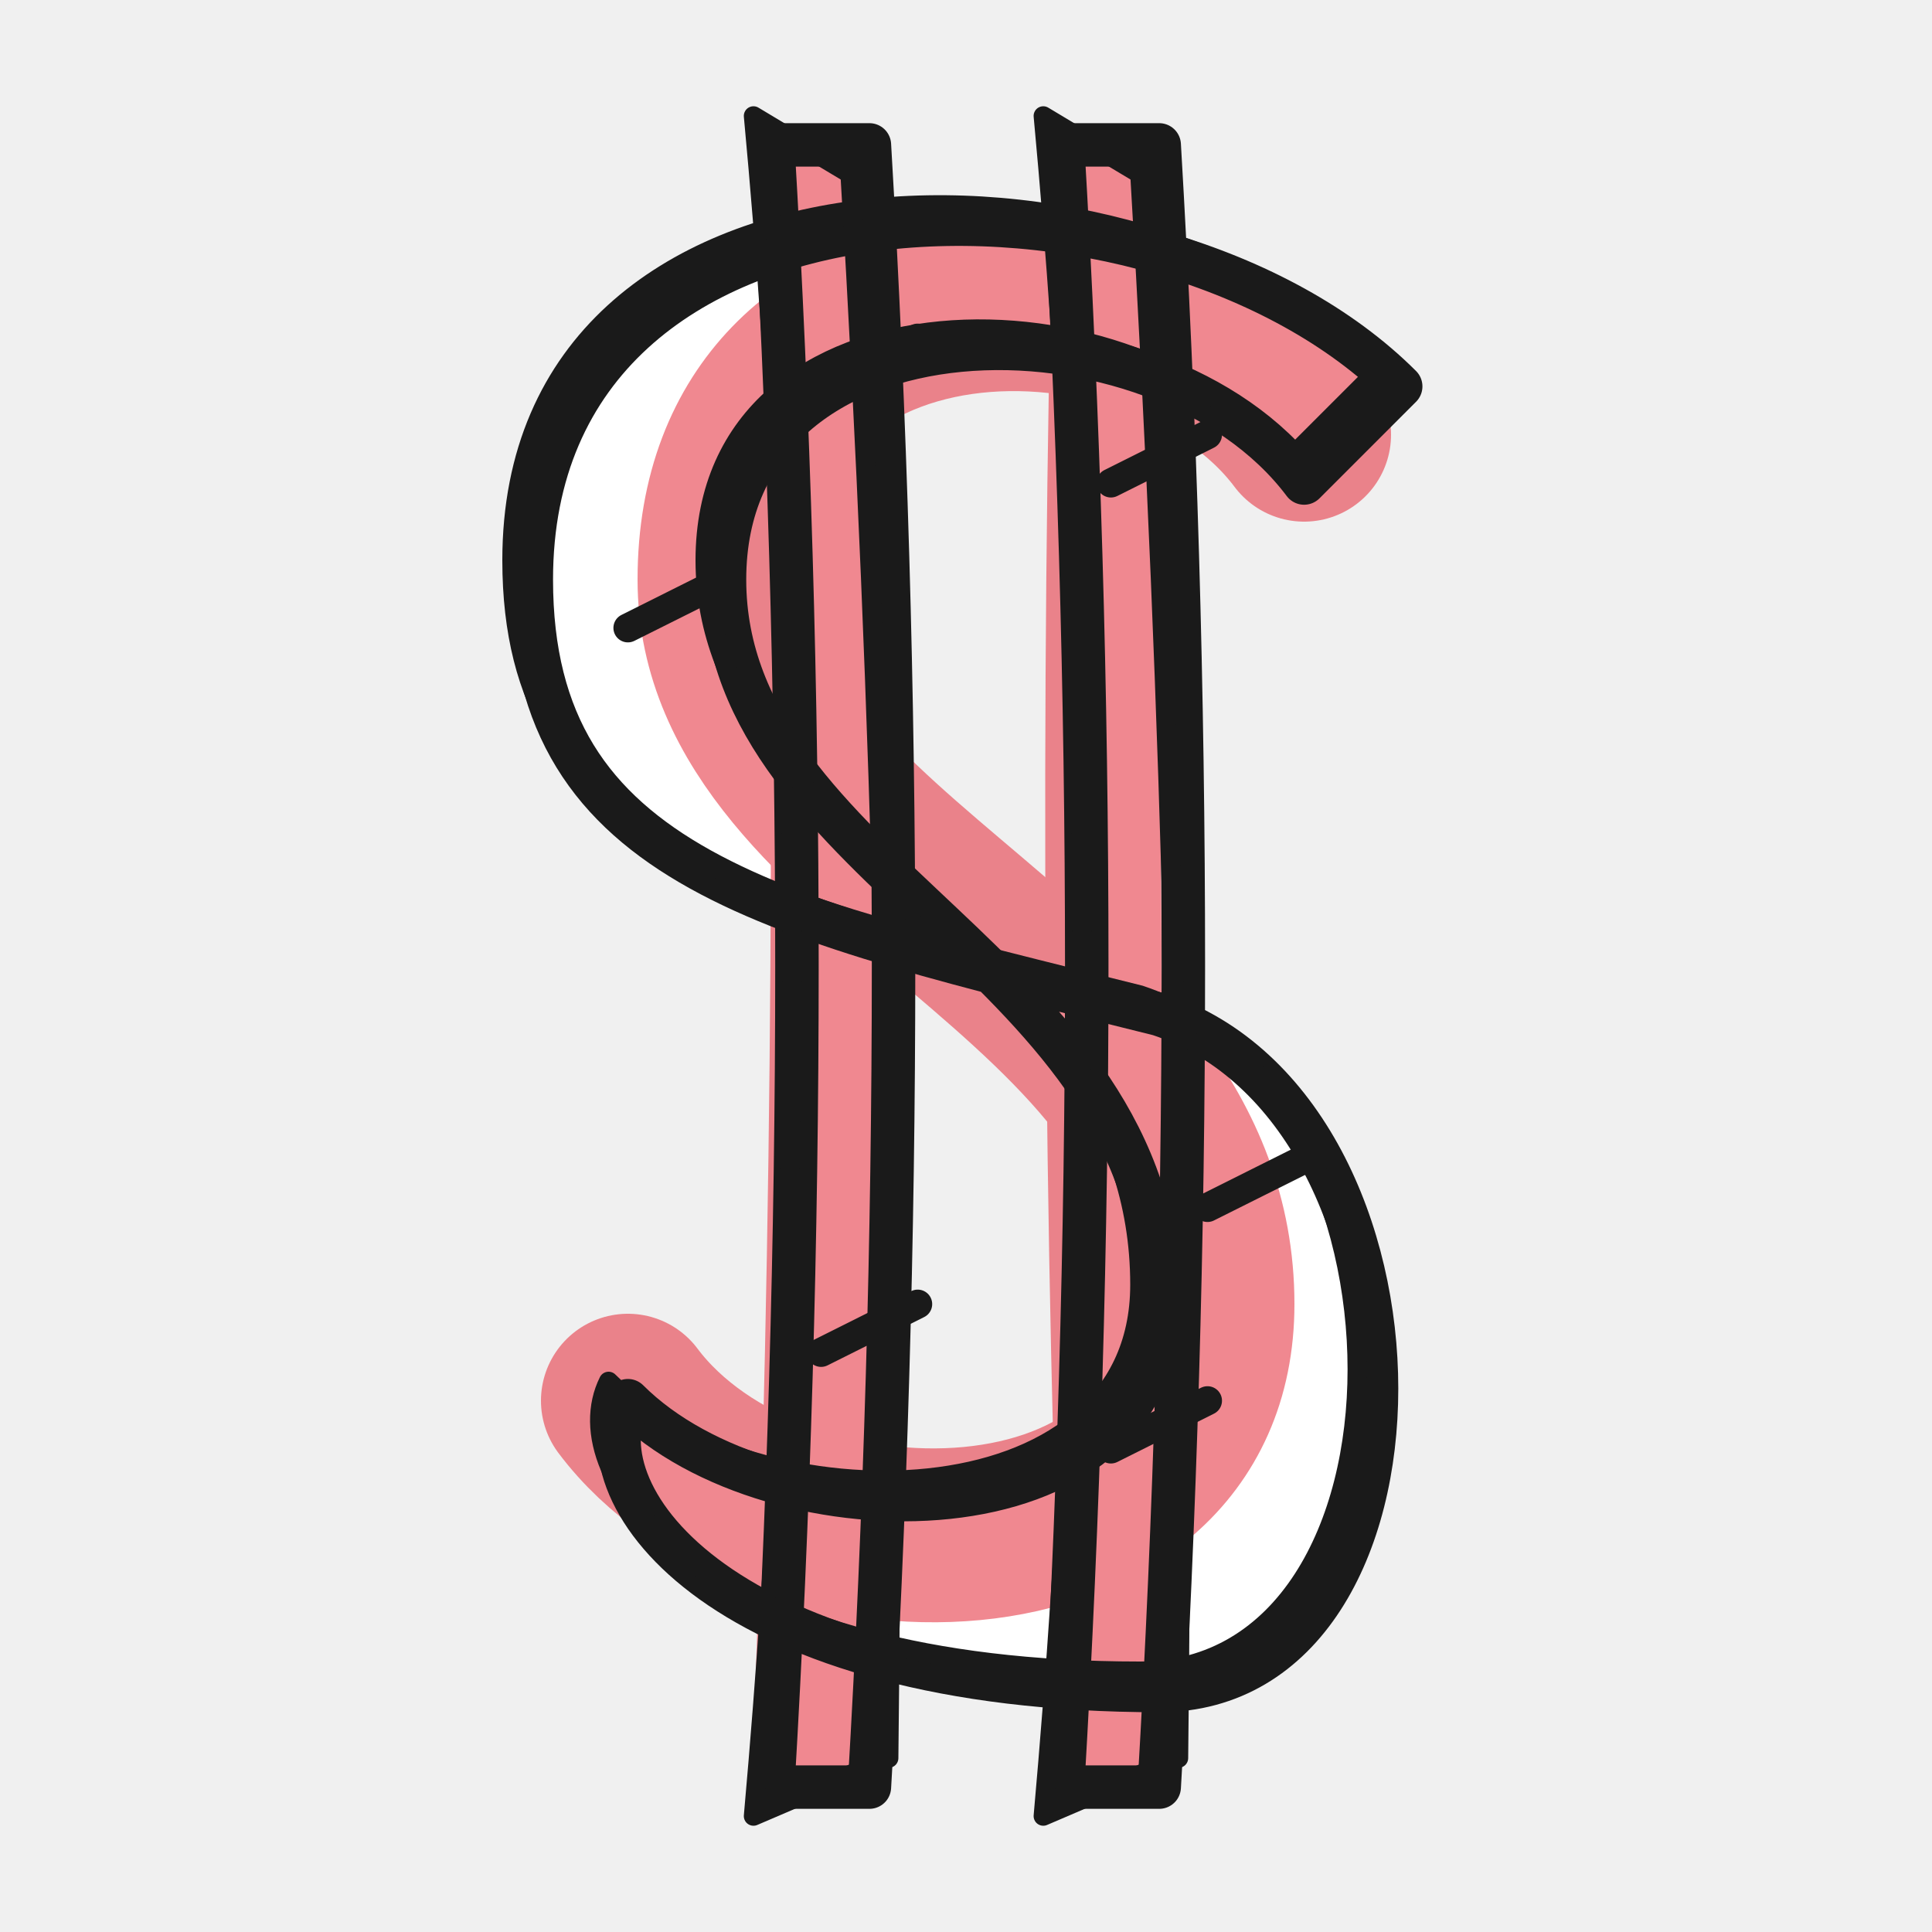
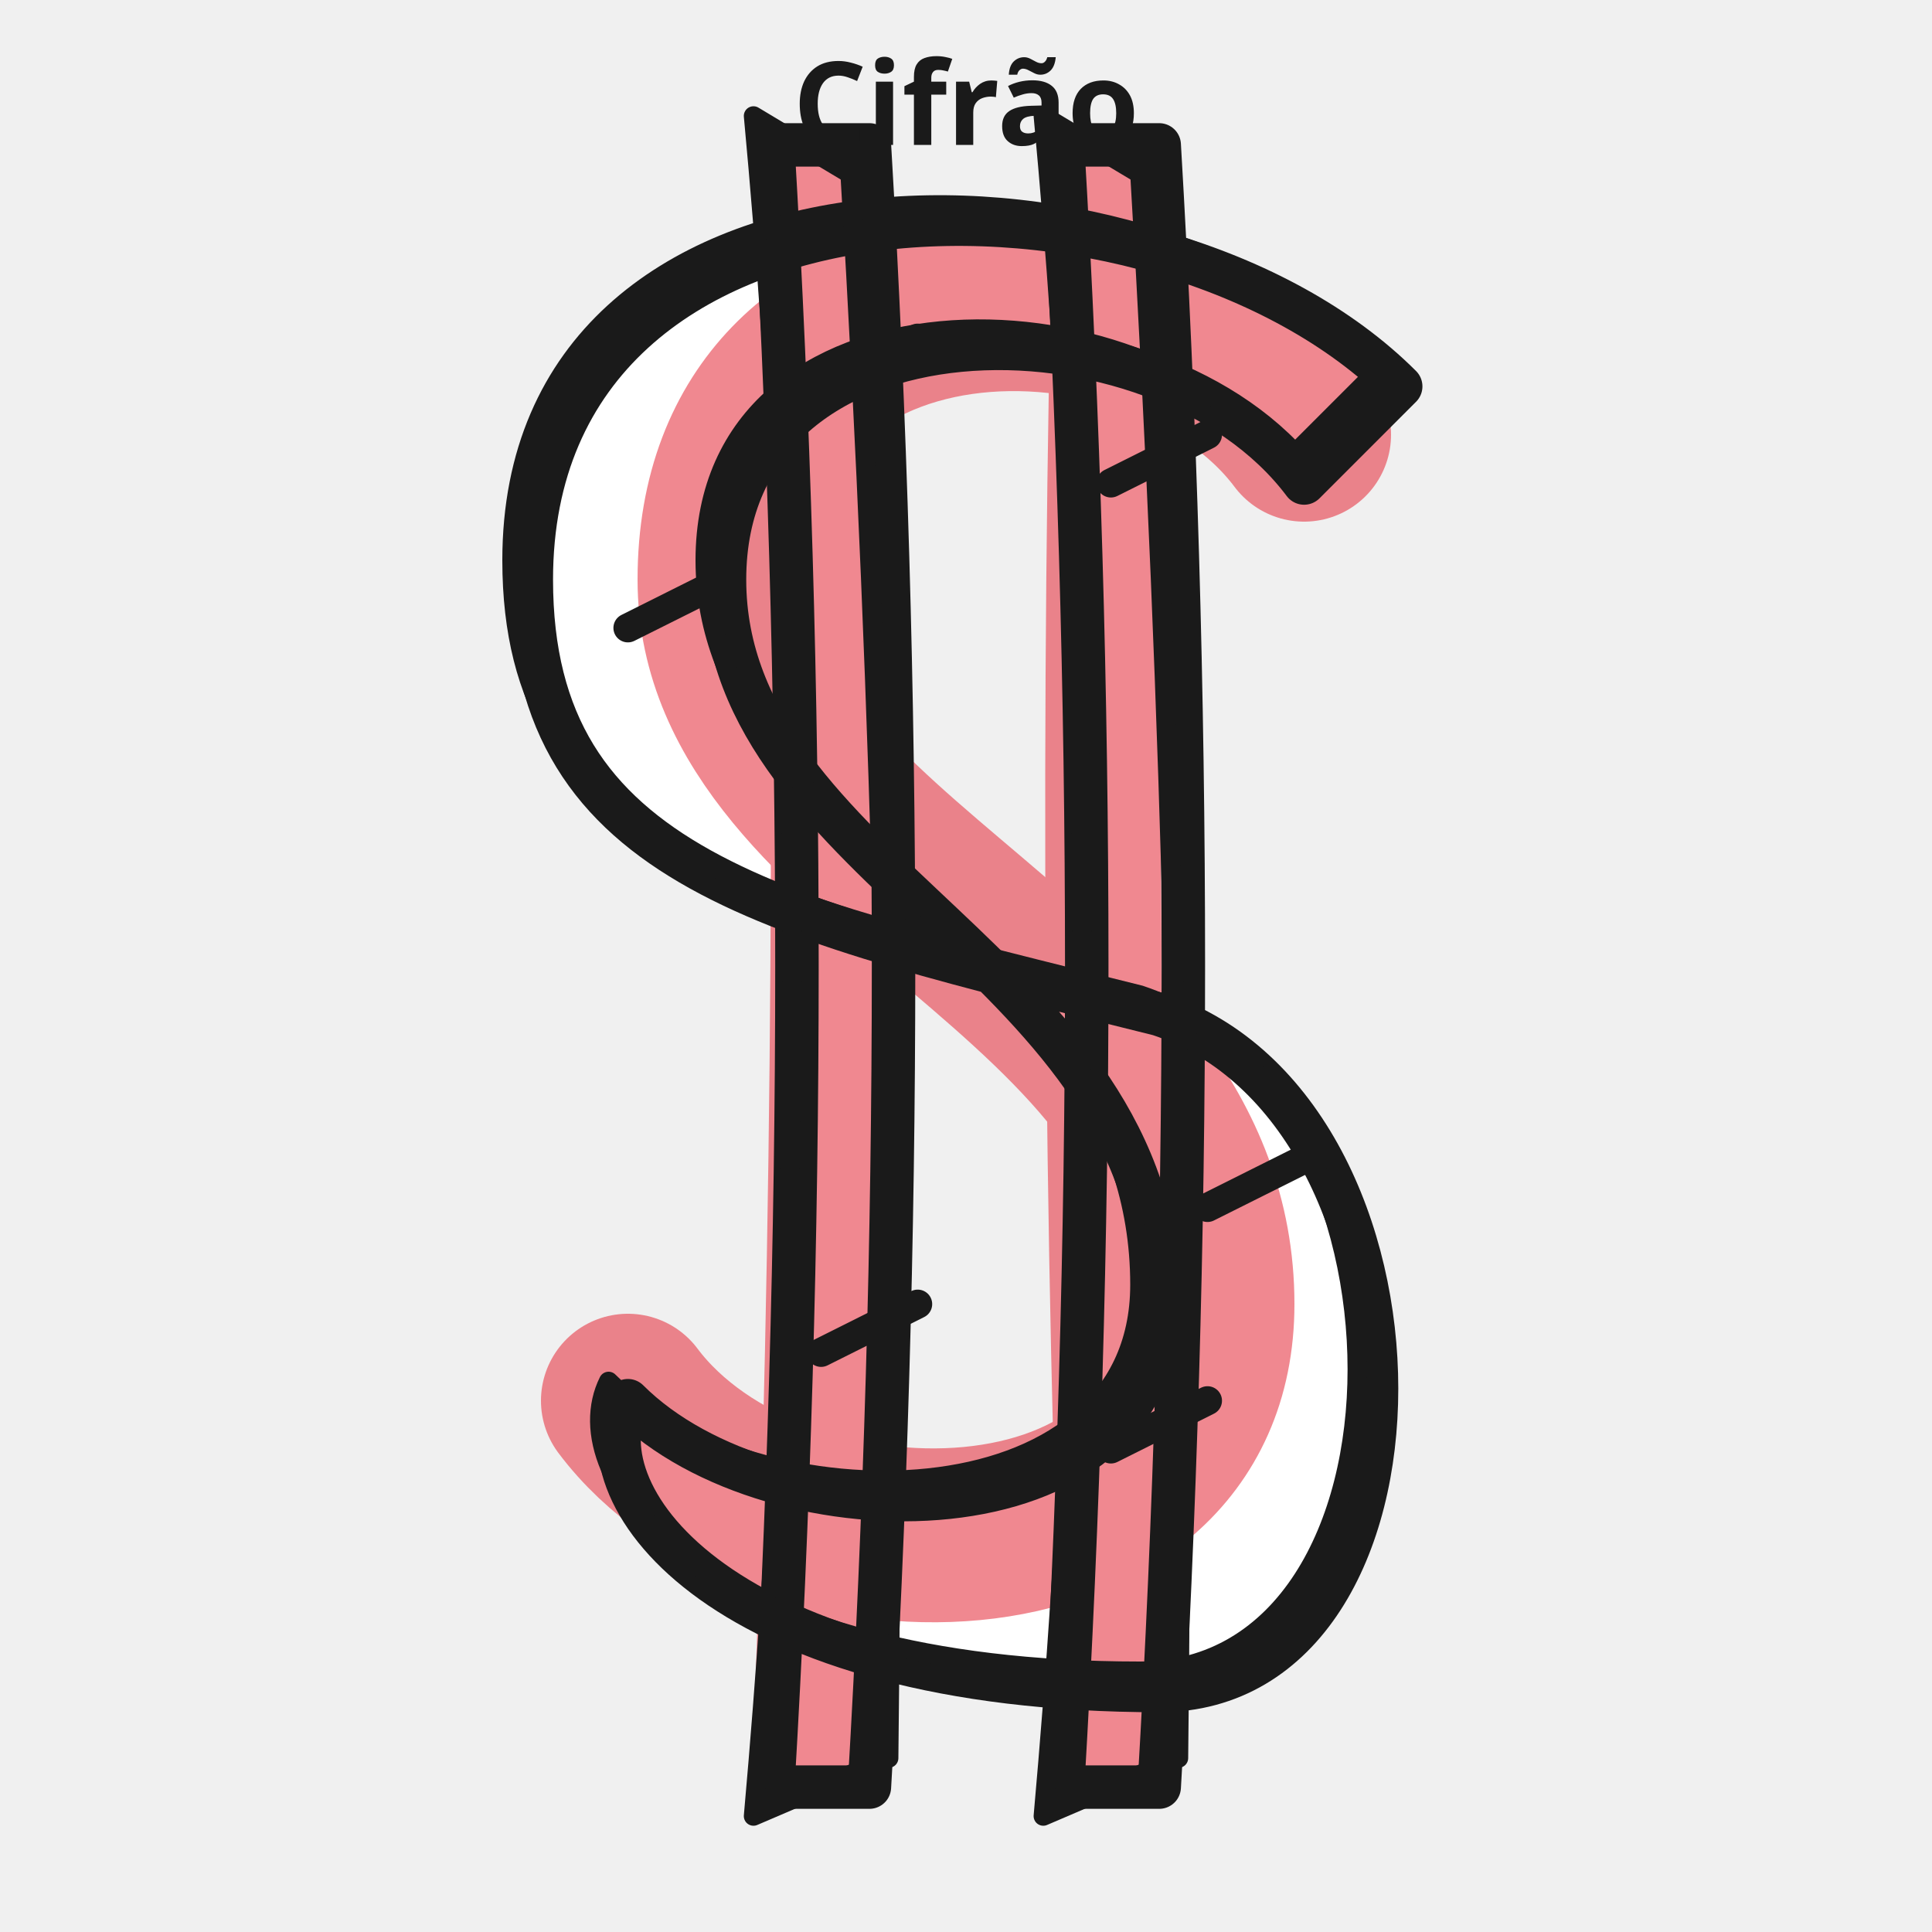
<svg xmlns="http://www.w3.org/2000/svg" viewBox="0 0 200 200" width="100%" height="100%">
  <g fill="#ffffff">
    <path d="M 80 15 Q 85 100, 80 185 L 90 185 Q 95 100, 90 15 Z" />
    <path d="M 110 15 Q 115 100, 110 185 L 120 185 Q 125 100, 120 15 Z" />
    <path d="M 135 50 C 120 30, 75 30, 75 60 C 75 90, 120 100, 120 135 C 120 160, 80 160, 65 145 C 60 155, 75 175, 120 175 C 150 175, 150 115, 120 105 C 80 95, 55 90, 55 60 C 55 15, 120 15, 145 40 Z" />
  </g>
  <g stroke="#e63946" fill="none" stroke-linecap="round" stroke-linejoin="round" opacity="0.6">
    <path d="M 135 45 C 120 25, 75 25, 75 60 C 75 90, 125 100, 125 135 C 125 165, 80 165, 65 145" stroke-width="18" />
    <path d="M 85 20 Q 87 100, 84 180" stroke-width="12" />
    <path d="M 115 20 Q 113 100, 116 180" stroke-width="12" />
  </g>
  <g stroke="#1a1a1a" fill="none" stroke-linecap="round" stroke-linejoin="round">
    <g stroke-width="4.5">
      <path d="M 80 15 Q 85 100, 80 185 L 90 185 Q 95 100, 90 15 Z" />
      <path d="M 110 15 Q 115 100, 110 185 L 120 185 Q 125 100, 120 15 Z" />
      <path d="M 135 50 C 120 30, 75 30, 75 60 C 75 90, 120 100, 120 135 C 120 160, 80 160, 65 145 C 60 155, 75 175, 120 175 C 150 175, 150 115, 120 105 C 80 95, 55 90, 55 60 C 55 15, 120 15, 145 40 Z" />
    </g>
    <g stroke-width="2.0">
      <path d="M 78 12 Q 86 98, 78 188 L 92 182 Q 93 102, 88 18 Z" />
      <path d="M 108 12 Q 116 98, 108 188 L 122 182 Q 123 102, 118 18 Z" />
      <path d="M 133 48 C 118 28, 73 28, 73 58 C 73 88, 118 98, 118 133 C 118 158, 78 158, 63 143 C 58 153, 73 173, 118 173 C 148 173, 148 113, 118 103 C 78 93, 53 88, 53 58 C 53 13, 118 13, 143 38 Z" />
    </g>
    <g stroke-width="3.0">
      <path d="M 85 40 L 95 35" />
      <path d="M 85 140 L 95 135" />
      <path d="M 115 50 L 125 45" />
      <path d="M 115 150 L 125 145" />
      <path d="M 65 65 L 75 60" />
      <path d="M 125 125 L 135 120" />
    </g>
  </g>
  <g>
  </g>
+   <text x="100" y="15" font-family="sans-serif" font-weight="bold" font-size="12" fill="#1a1a1a" text-anchor="middle">Cifrão</text>
</svg>
